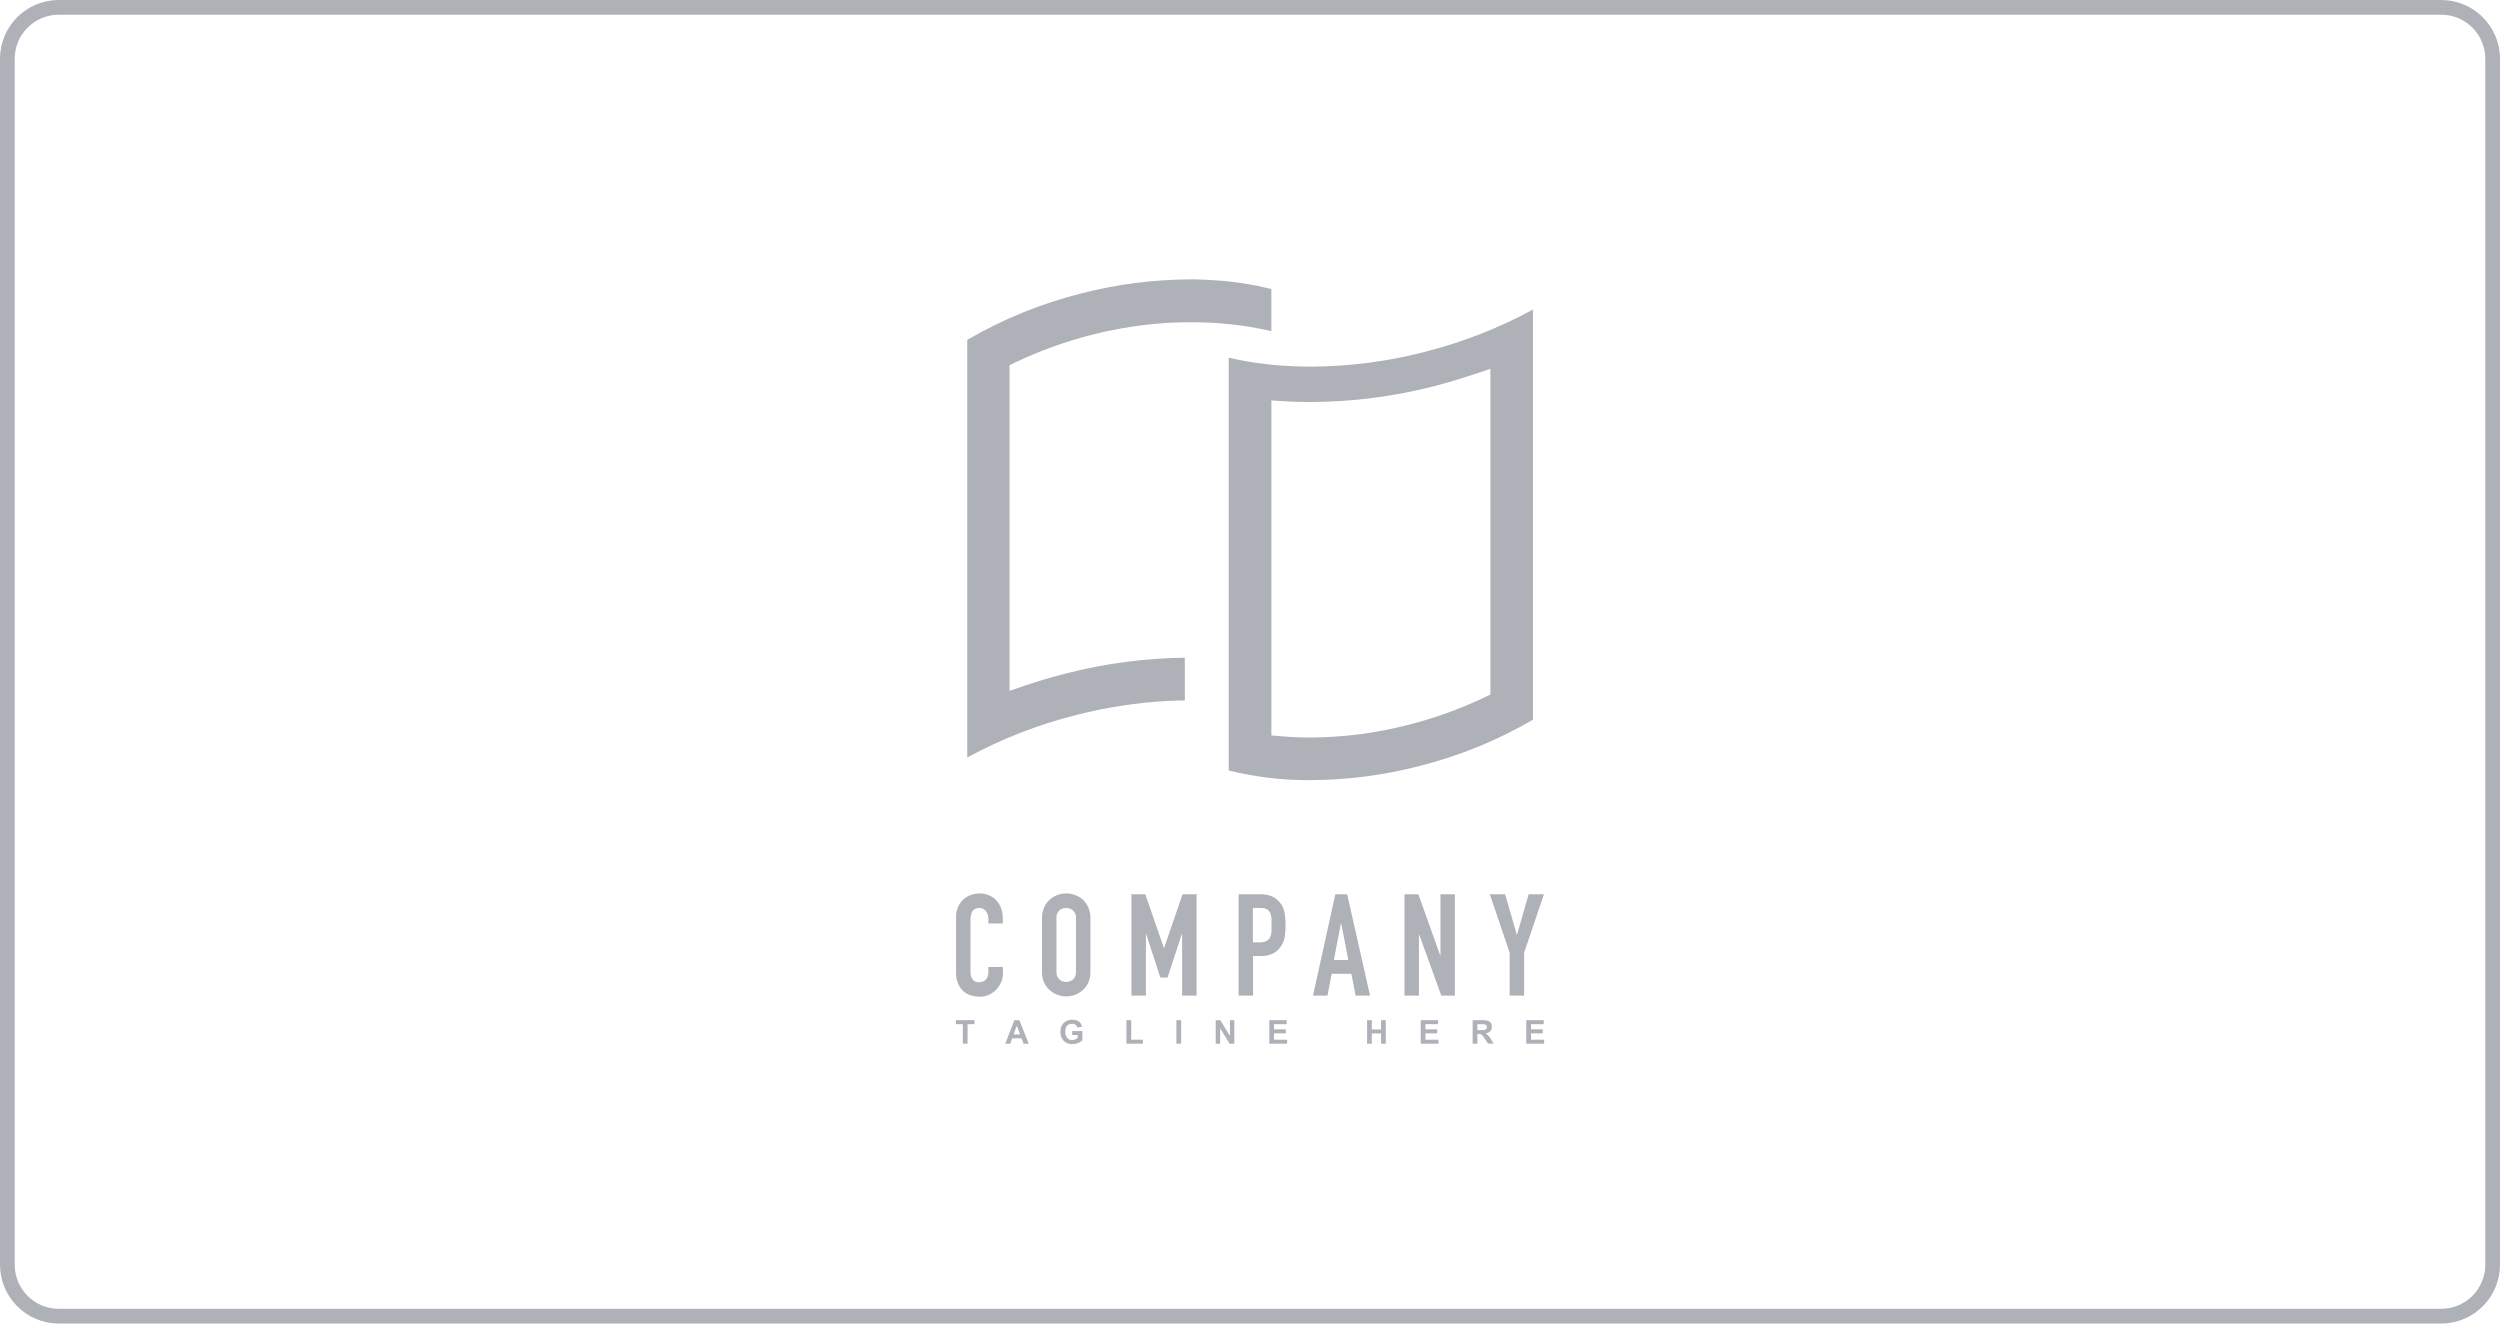
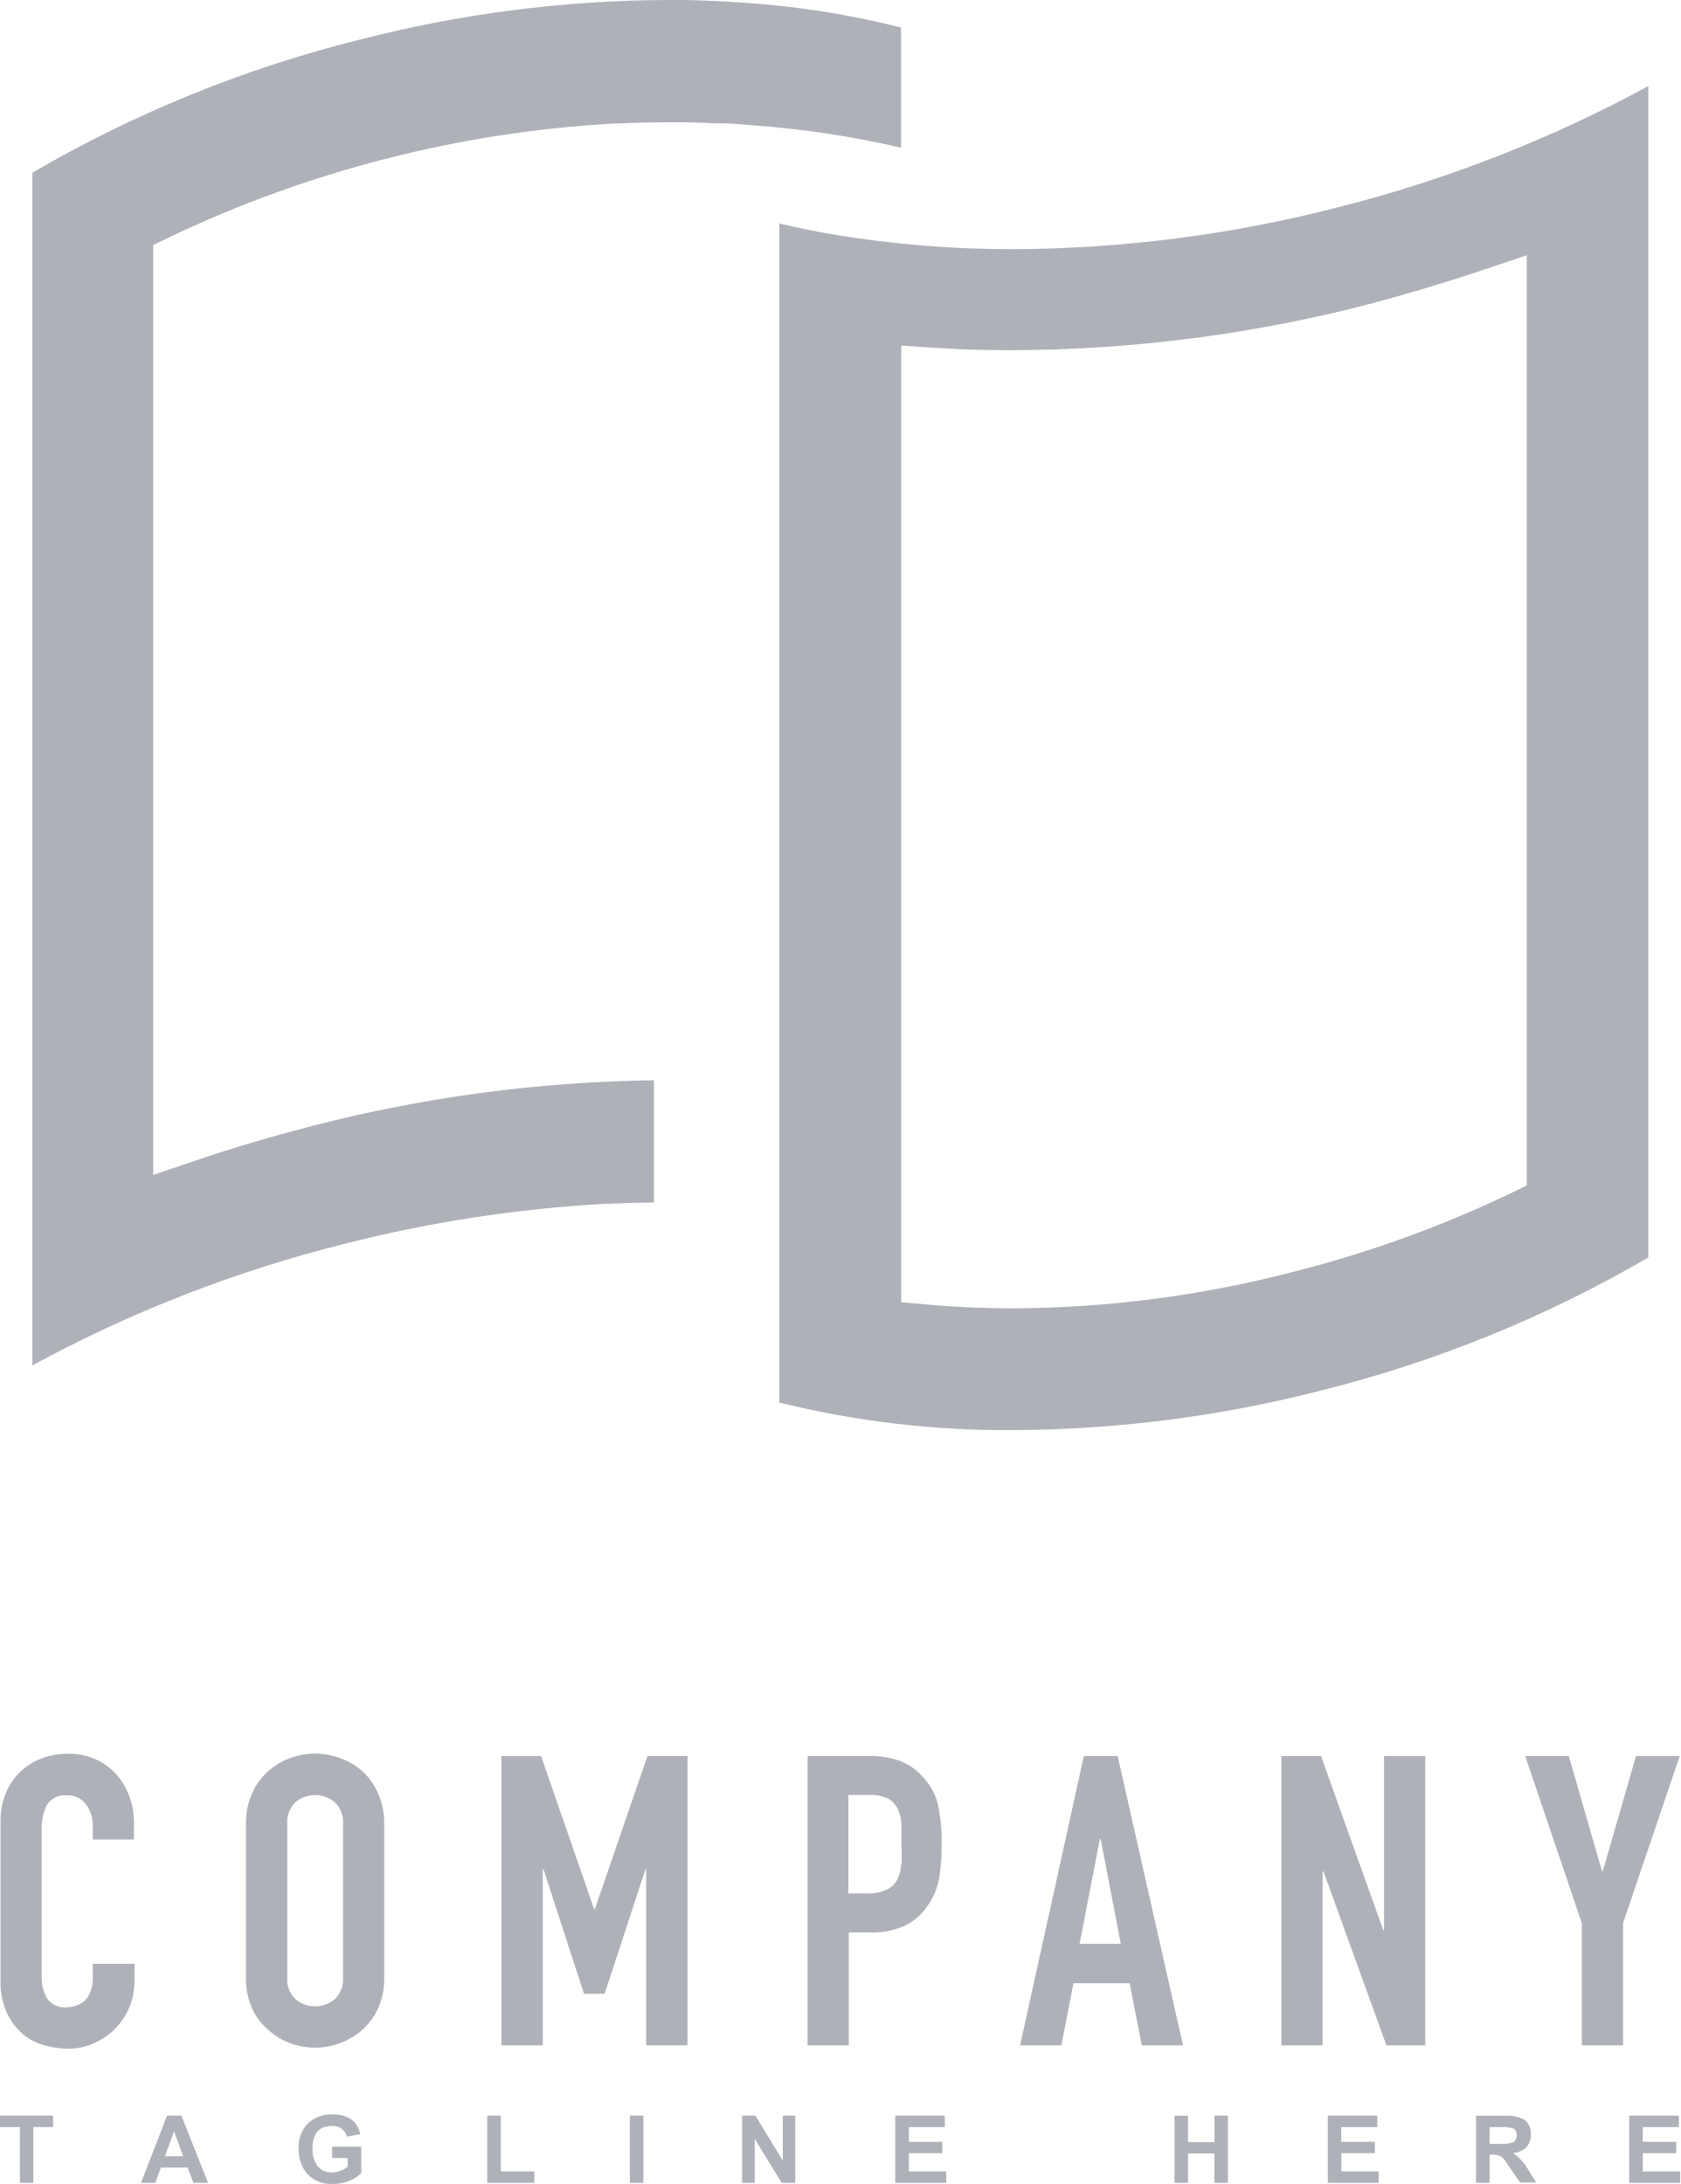
- <svg xmlns="http://www.w3.org/2000/svg" width="170" height="90" viewBox="0 0 170 90" fill="none">
-   <rect x="0.5" y="0.5" width="169" height="89" rx="3.5" stroke="#AFB1B8" />
-   <path d="M81.977 21.934H82.114C82.367 21.934 82.64 21.96 82.91 21.983C84.103 22.067 85.287 22.245 86.452 22.517V19.654C85.253 19.353 84.03 19.158 82.796 19.071C82.329 19.036 81.83 19.013 81.319 19H80.892C78.417 19.009 75.953 19.327 73.555 19.946C70.825 20.627 68.205 21.693 65.772 23.112V51.509C68.114 50.236 70.607 49.264 73.191 48.617C75.231 48.097 77.317 47.776 79.419 47.661H79.503C79.855 47.643 80.206 47.633 80.568 47.631V44.722C77.837 44.757 75.119 45.118 72.473 45.797C71.494 46.051 70.548 46.326 69.66 46.631L68.648 46.975V24.833L69.08 24.625C72.382 23.059 75.952 22.149 79.596 21.942C79.627 21.94 79.657 21.94 79.688 21.942C80.09 21.922 80.495 21.912 80.892 21.912H81.327H81.347C81.557 21.917 81.767 21.922 81.977 21.934Z" fill="#AFB1B8" />
-   <path d="M89.111 24.933C88.445 24.933 87.788 24.91 87.153 24.861C86.394 24.805 85.615 24.714 84.876 24.589C84.426 24.513 83.983 24.422 83.553 24.322V52.394C85.374 52.844 87.243 53.065 89.118 53.05C91.593 53.039 94.057 52.723 96.455 52.106C99.185 51.424 101.807 50.358 104.241 48.94V21.05C101.899 22.322 99.407 23.294 96.824 23.943C94.303 24.591 91.713 24.923 89.111 24.933ZM100.335 25.418L101.347 25.078V47.226L100.914 47.435C99.255 48.224 97.522 48.847 95.741 49.294C93.578 49.853 91.354 50.141 89.121 50.151C88.453 50.151 87.79 50.123 87.148 50.067L86.455 50.006V47.318V27.229L87.262 27.282C87.849 27.32 88.456 27.338 89.116 27.338C91.951 27.328 94.775 26.966 97.522 26.26C98.466 26.011 99.404 25.731 100.335 25.418Z" fill="#AFB1B8" />
-   <path d="M67.737 61.212C67.592 61.062 67.416 60.943 67.222 60.865C67.029 60.786 66.82 60.75 66.612 60.757C66.389 60.754 66.168 60.796 65.961 60.879C65.772 60.955 65.6 61.068 65.455 61.212C65.313 61.357 65.201 61.53 65.129 61.721C65.05 61.921 65.01 62.134 65.013 62.349V66.143C65.004 66.41 65.055 66.676 65.162 66.921C65.252 67.116 65.381 67.289 65.541 67.43C65.693 67.558 65.871 67.65 66.063 67.699C66.247 67.751 66.438 67.778 66.629 67.778C66.841 67.78 67.05 67.735 67.241 67.646C67.431 67.563 67.603 67.444 67.747 67.295C67.888 67.148 68.001 66.975 68.079 66.786C68.16 66.595 68.201 66.389 68.2 66.181V65.757H67.209V66.095C67.212 66.21 67.192 66.325 67.15 66.433C67.118 66.514 67.069 66.587 67.006 66.647C66.945 66.696 66.874 66.733 66.799 66.756C66.732 66.778 66.662 66.79 66.591 66.791C66.503 66.802 66.413 66.788 66.331 66.753C66.25 66.717 66.179 66.66 66.126 66.588C66.032 66.436 65.987 66.258 65.994 66.079V62.542C65.988 62.346 66.03 62.151 66.116 61.975C66.167 61.895 66.24 61.831 66.326 61.791C66.412 61.75 66.507 61.735 66.601 61.746C66.687 61.743 66.772 61.761 66.849 61.798C66.926 61.836 66.993 61.891 67.044 61.96C67.155 62.106 67.213 62.285 67.209 62.469V62.797H68.19V62.41C68.192 62.183 68.151 61.958 68.069 61.746C67.995 61.548 67.883 61.366 67.737 61.212Z" fill="#AFB1B8" />
-   <path d="M73.629 61.169C73.313 60.902 72.914 60.755 72.501 60.752C72.299 60.753 72.098 60.789 71.909 60.859C71.716 60.928 71.538 61.033 71.385 61.169C71.221 61.317 71.09 61.498 71.001 61.701C70.901 61.932 70.852 62.183 70.856 62.435V66.074C70.85 66.33 70.899 66.585 71.001 66.82C71.09 67.015 71.222 67.189 71.385 67.328C71.537 67.469 71.715 67.578 71.909 67.648C72.098 67.718 72.299 67.754 72.501 67.755C72.703 67.755 72.903 67.719 73.093 67.648C73.29 67.577 73.472 67.468 73.629 67.328C73.787 67.186 73.915 67.013 74.003 66.82C74.105 66.585 74.154 66.33 74.147 66.074V62.435C74.152 62.183 74.103 61.932 74.003 61.701C73.915 61.5 73.788 61.319 73.629 61.169ZM73.166 66.074C73.174 66.171 73.161 66.269 73.127 66.36C73.093 66.451 73.039 66.533 72.969 66.601C72.838 66.711 72.672 66.771 72.502 66.771C72.331 66.771 72.166 66.711 72.035 66.601C71.965 66.533 71.911 66.451 71.877 66.36C71.843 66.269 71.829 66.171 71.838 66.074V62.435C71.829 62.339 71.843 62.241 71.877 62.15C71.911 62.059 71.965 61.976 72.035 61.909C72.166 61.799 72.331 61.739 72.502 61.739C72.672 61.739 72.838 61.799 72.969 61.909C73.039 61.976 73.093 62.059 73.127 62.15C73.161 62.241 73.174 62.339 73.166 62.435V66.074Z" fill="#AFB1B8" />
-   <path d="M81.367 67.699V60.811H80.414L79.161 64.457H79.144L77.881 60.811H76.938V67.699H77.922V63.509H77.939L78.903 66.471H79.394L80.365 63.509H80.383V67.699H81.367Z" fill="#AFB1B8" />
-   <path d="M86.958 61.294C86.806 61.124 86.615 60.994 86.401 60.917C86.171 60.842 85.93 60.806 85.688 60.81H84.226V67.699H85.207V65.009H85.713C86.02 65.023 86.324 64.958 86.599 64.821C86.822 64.697 87.008 64.515 87.138 64.294C87.251 64.111 87.328 63.907 87.363 63.694C87.401 63.435 87.419 63.173 87.416 62.911C87.425 62.58 87.393 62.249 87.32 61.927C87.254 61.688 87.13 61.471 86.958 61.294ZM86.452 63.394C86.448 63.519 86.417 63.641 86.361 63.753C86.305 63.859 86.216 63.943 86.108 63.994C85.963 64.059 85.804 64.089 85.645 64.081H85.197V61.739H85.703C85.856 61.731 86.007 61.761 86.146 61.825C86.247 61.883 86.328 61.972 86.376 62.079C86.43 62.2 86.459 62.331 86.462 62.463C86.462 62.608 86.462 62.761 86.462 62.921C86.462 63.081 86.472 63.247 86.462 63.394H86.452Z" fill="#AFB1B8" />
-   <path d="M91.608 60.811H90.803L89.285 67.699H90.267L90.555 66.219H91.894L92.182 67.699H93.163L91.608 60.811ZM90.702 65.281L91.185 62.784H91.203L91.684 65.281H90.702Z" fill="#AFB1B8" />
-   <path d="M97.95 64.961H97.932L96.449 60.811H95.506V67.699H96.487V63.557H96.508L98.008 67.699H98.931V60.811H97.95V64.961Z" fill="#AFB1B8" />
-   <path d="M103.948 60.811L103.158 63.549H103.138L102.349 60.811H101.309L102.657 64.788V67.699H103.639V64.788L104.987 60.811H103.948Z" fill="#AFB1B8" />
-   <path d="M65 69.644H65.473V70.972H65.794V69.644H66.265V69.372H65V69.644Z" fill="#AFB1B8" />
-   <path d="M68.977 69.372L68.357 70.972H68.698L68.83 70.608H69.468L69.604 70.972H69.953L69.318 69.372H68.977ZM68.926 70.339L69.144 69.746L69.361 70.339H68.926Z" fill="#AFB1B8" />
-   <path d="M72.908 70.382H73.277V70.588C73.169 70.675 73.036 70.722 72.898 70.723C72.833 70.727 72.769 70.715 72.71 70.688C72.651 70.661 72.599 70.621 72.559 70.57C72.474 70.448 72.432 70.302 72.44 70.153C72.44 69.797 72.594 69.619 72.9 69.619C72.981 69.611 73.062 69.632 73.128 69.679C73.194 69.726 73.242 69.795 73.262 69.874L73.578 69.812C73.51 69.5 73.285 69.342 72.9 69.342C72.695 69.337 72.495 69.41 72.341 69.548C72.261 69.628 72.198 69.724 72.159 69.83C72.119 69.936 72.103 70.05 72.111 70.163C72.102 70.382 72.175 70.597 72.316 70.764C72.394 70.844 72.489 70.907 72.594 70.948C72.699 70.988 72.811 71.005 72.923 70.998C73.173 71.004 73.416 70.913 73.601 70.743V70.113H72.908V70.382Z" fill="#AFB1B8" />
-   <path d="M76.923 69.372H76.599V70.972H77.719V70.7H76.923V69.372Z" fill="#AFB1B8" />
-   <path d="M80.317 69.372H79.994V70.972H80.317V69.372Z" fill="#AFB1B8" />
-   <path d="M83.636 70.441L82.981 69.372H82.668V70.972H82.969V69.927L83.611 70.972H83.932V69.372H83.636V70.441Z" fill="#AFB1B8" />
-   <path d="M86.637 70.267H87.434V69.995H86.637V69.644H87.494V69.372H86.313V70.972H87.527V70.7H86.637V70.267Z" fill="#AFB1B8" />
-   <path d="M93.912 70.003H93.282V69.372H92.961V70.972H93.282V70.273H93.912V70.972H94.233V69.372H93.912V70.003Z" fill="#AFB1B8" />
-   <path d="M96.93 70.267H97.73V69.995H96.93V69.644H97.79V69.372H96.609V70.972H97.821V70.7H96.93V70.267Z" fill="#AFB1B8" />
-   <path d="M101.023 70.268C101.302 70.224 101.443 70.077 101.443 69.823C101.451 69.755 101.441 69.686 101.413 69.623C101.386 69.56 101.342 69.506 101.286 69.467C101.141 69.394 100.98 69.361 100.818 69.373H100.14V70.972H100.462V70.303H100.525C100.593 70.299 100.662 70.311 100.725 70.339C100.772 70.368 100.811 70.408 100.839 70.456L101.188 70.964H101.572L101.377 70.652C101.291 70.497 101.17 70.366 101.023 70.268ZM100.699 70.046H100.462V69.645H100.715C100.825 69.636 100.936 69.649 101.041 69.683C101.064 69.703 101.083 69.729 101.095 69.758C101.107 69.787 101.113 69.818 101.111 69.849C101.11 69.88 101.101 69.911 101.087 69.939C101.072 69.966 101.051 69.99 101.026 70.008C100.92 70.041 100.81 70.053 100.699 70.046Z" fill="#AFB1B8" />
-   <path d="M104.109 70.267H104.906V69.995H104.109V69.644H104.97V69.372H103.786V70.972H105V70.7H104.109V70.267Z" fill="#AFB1B8" />
+ <svg xmlns="http://www.w3.org/2000/svg" width="40" height="52" fill="none">
+   <path d="M16.977 2.935h.136c.253 0 .527.025.797.048 1.193.084 2.377.263 3.542.534V.654A21.09 21.09 0 0017.797.07 29.24 29.24 0 0016.319 0h-.427c-2.475.01-4.94.327-7.337.946-2.73.68-5.35 1.747-7.784 3.166v28.397a31.634 31.634 0 017.42-2.892 32.36 32.36 0 016.228-.956h.084c.351-.018.703-.028 1.065-.03v-2.91a34.328 34.328 0 00-8.095 1.076c-.98.255-1.925.53-2.813.834l-1.012.344V5.833l.432-.208a28.275 28.275 0 0110.516-2.683.627.627 0 01.091 0c.403-.02.808-.03 1.205-.03h.455c.21.005.42.01.63.023z" fill="#AFB1B8" />
+   <path d="M24.11 5.933a25.913 25.913 0 01-4.234-.344c-.45-.076-.893-.168-1.323-.267v28.072c1.82.45 3.69.67 5.565.656a29.943 29.943 0 007.337-.944 29.815 29.815 0 007.786-3.166V2.05a31.777 31.777 0 01-7.417 2.893c-2.52.648-5.112.98-7.713.99zm11.225.485l1.012-.34v22.148l-.433.209a27.764 27.764 0 01-5.173 1.859c-2.163.56-4.387.847-6.62.857-.668 0-1.33-.028-1.973-.084l-.693-.061V8.228l.807.054c.587.038 1.194.056 1.854.056 2.835-.01 5.659-.372 8.406-1.078.944-.25 1.882-.529 2.813-.842zM2.737 42.212a1.492 1.492 0 00-1.125-.455 1.673 1.673 0 00-.65.122 1.463 1.463 0 00-.832.842c-.08.2-.12.413-.117.628v3.794c-.01.267.042.533.149.778.09.195.219.368.38.509.151.127.33.22.52.27.185.051.376.078.567.078.212.002.42-.043.612-.132a1.599 1.599 0 00.96-1.465v-.424h-.992v.338a.881.881 0 01-.059.338.608.608 0 01-.144.214.697.697 0 01-.415.145.503.503 0 01-.465-.204.899.899 0 01-.132-.508v-3.538c-.006-.196.036-.39.122-.567a.507.507 0 01.485-.229.527.527 0 01.443.214.806.806 0 01.165.509v.328h.981v-.387a1.788 1.788 0 00-.121-.664 1.562 1.562 0 00-.332-.534zM8.629 42.17a1.765 1.765 0 00-1.128-.418c-.202 0-.403.037-.592.107A1.559 1.559 0 006 42.7c-.1.231-.15.482-.145.735v3.638c-.006.256.043.51.145.745.09.196.22.37.384.509.152.14.33.25.524.32.19.07.39.106.592.107a1.714 1.714 0 001.128-.427c.158-.142.286-.315.374-.509.102-.234.151-.489.145-.745v-3.639a1.77 1.77 0 00-.145-.734 1.643 1.643 0 00-.374-.532zm-.463 4.904a.654.654 0 01-.197.527.727.727 0 01-.934 0 .652.652 0 01-.197-.527v-3.639a.654.654 0 01.197-.526.727.727 0 01.934 0 .651.651 0 01.197.526v3.64zM16.367 48.7v-6.89h-.953l-1.253 3.647h-.017l-1.263-3.646h-.943v6.888h.984v-4.19h.018l.963 2.962h.491l.972-2.962h.017v4.19h.984zM21.958 42.294c-.152-.17-.343-.3-.557-.377a2.184 2.184 0 00-.713-.107h-1.462v6.89h.981v-2.691h.506c.307.014.611-.051.886-.188a1.43 1.43 0 00.538-.527c.114-.183.19-.387.226-.6a4.9 4.9 0 00.053-.783c.01-.33-.023-.662-.096-.984a1.466 1.466 0 00-.362-.633zm-.506 2.1a.868.868 0 01-.091.359.552.552 0 01-.253.241 1.006 1.006 0 01-.463.087h-.448v-2.342h.506a.942.942 0 01.443.086.556.556 0 01.23.254c.054.121.083.252.086.384v.458c0 .16.01.326 0 .473h-.01zM26.608 41.81h-.805l-1.518 6.89h.982l.288-1.48h1.338l.289 1.48h.982l-1.556-6.89zm-.906 4.471l.483-2.497h.018l.48 2.497h-.981zM32.95 45.96h-.018l-1.483-4.15h-.943v6.89h.981v-4.143h.02l1.5 4.142h.924v-6.888h-.981v4.15zM38.948 41.81l-.79 2.74h-.02l-.79-2.74H36.31l1.348 3.978v2.911h.982v-2.911l1.348-3.977h-1.04zM0 50.645h.473v1.327h.321v-1.328h.47v-.272H0v.273zM3.977 50.372l-.62 1.6h.341l.132-.364h.637l.137.364h.35l-.636-1.6h-.341zm-.05.967l.217-.593.217.593h-.435zM7.908 51.382h.37v.206a.613.613 0 01-.38.135.404.404 0 01-.34-.153.669.669 0 01-.118-.417c0-.356.154-.534.46-.534a.337.337 0 01.362.255l.316-.062c-.068-.312-.293-.47-.678-.47a.804.804 0 00-.559.206.78.78 0 00-.23.615.873.873 0 00.205.6.776.776 0 00.607.235.96.96 0 00.678-.255v-.63h-.693v.27zM11.923 50.372h-.324v1.6h1.12V51.7h-.796v-1.328zM15.318 50.372h-.324v1.6h.324v-1.6zM18.636 51.44l-.655-1.068h-.314v1.6h.301v-1.045l.643 1.045h.321v-1.6h-.296v1.069zM21.637 51.267h.797v-.272h-.797v-.35h.857v-.273h-1.181v1.6h1.214V51.7h-.89v-.433zM28.912 51.003h-.63v-.63h-.321v1.599h.321v-.7h.63v.7h.321v-1.6h-.32v.631zM31.93 51.267h.8v-.272h-.8v-.35h.86v-.273H31.61v1.6h1.212V51.7h-.89v-.433zM36.023 51.268c.278-.044.42-.191.42-.445a.383.383 0 00-.157-.356.904.904 0 00-.468-.094h-.678v1.599h.322v-.669h.063a.431.431 0 01.2.036c.047.029.086.069.114.117l.349.508h.384l-.195-.312a1.115 1.115 0 00-.354-.384zm-.324-.222h-.237v-.401h.253a.84.84 0 01.326.038.21.21 0 01-.015.325.913.913 0 01-.327.038zM39.11 51.267h.796v-.272h-.797v-.35h.86v-.273h-1.183v1.6H40V51.7h-.89v-.433z" fill="#AFB1B8" />
</svg>
